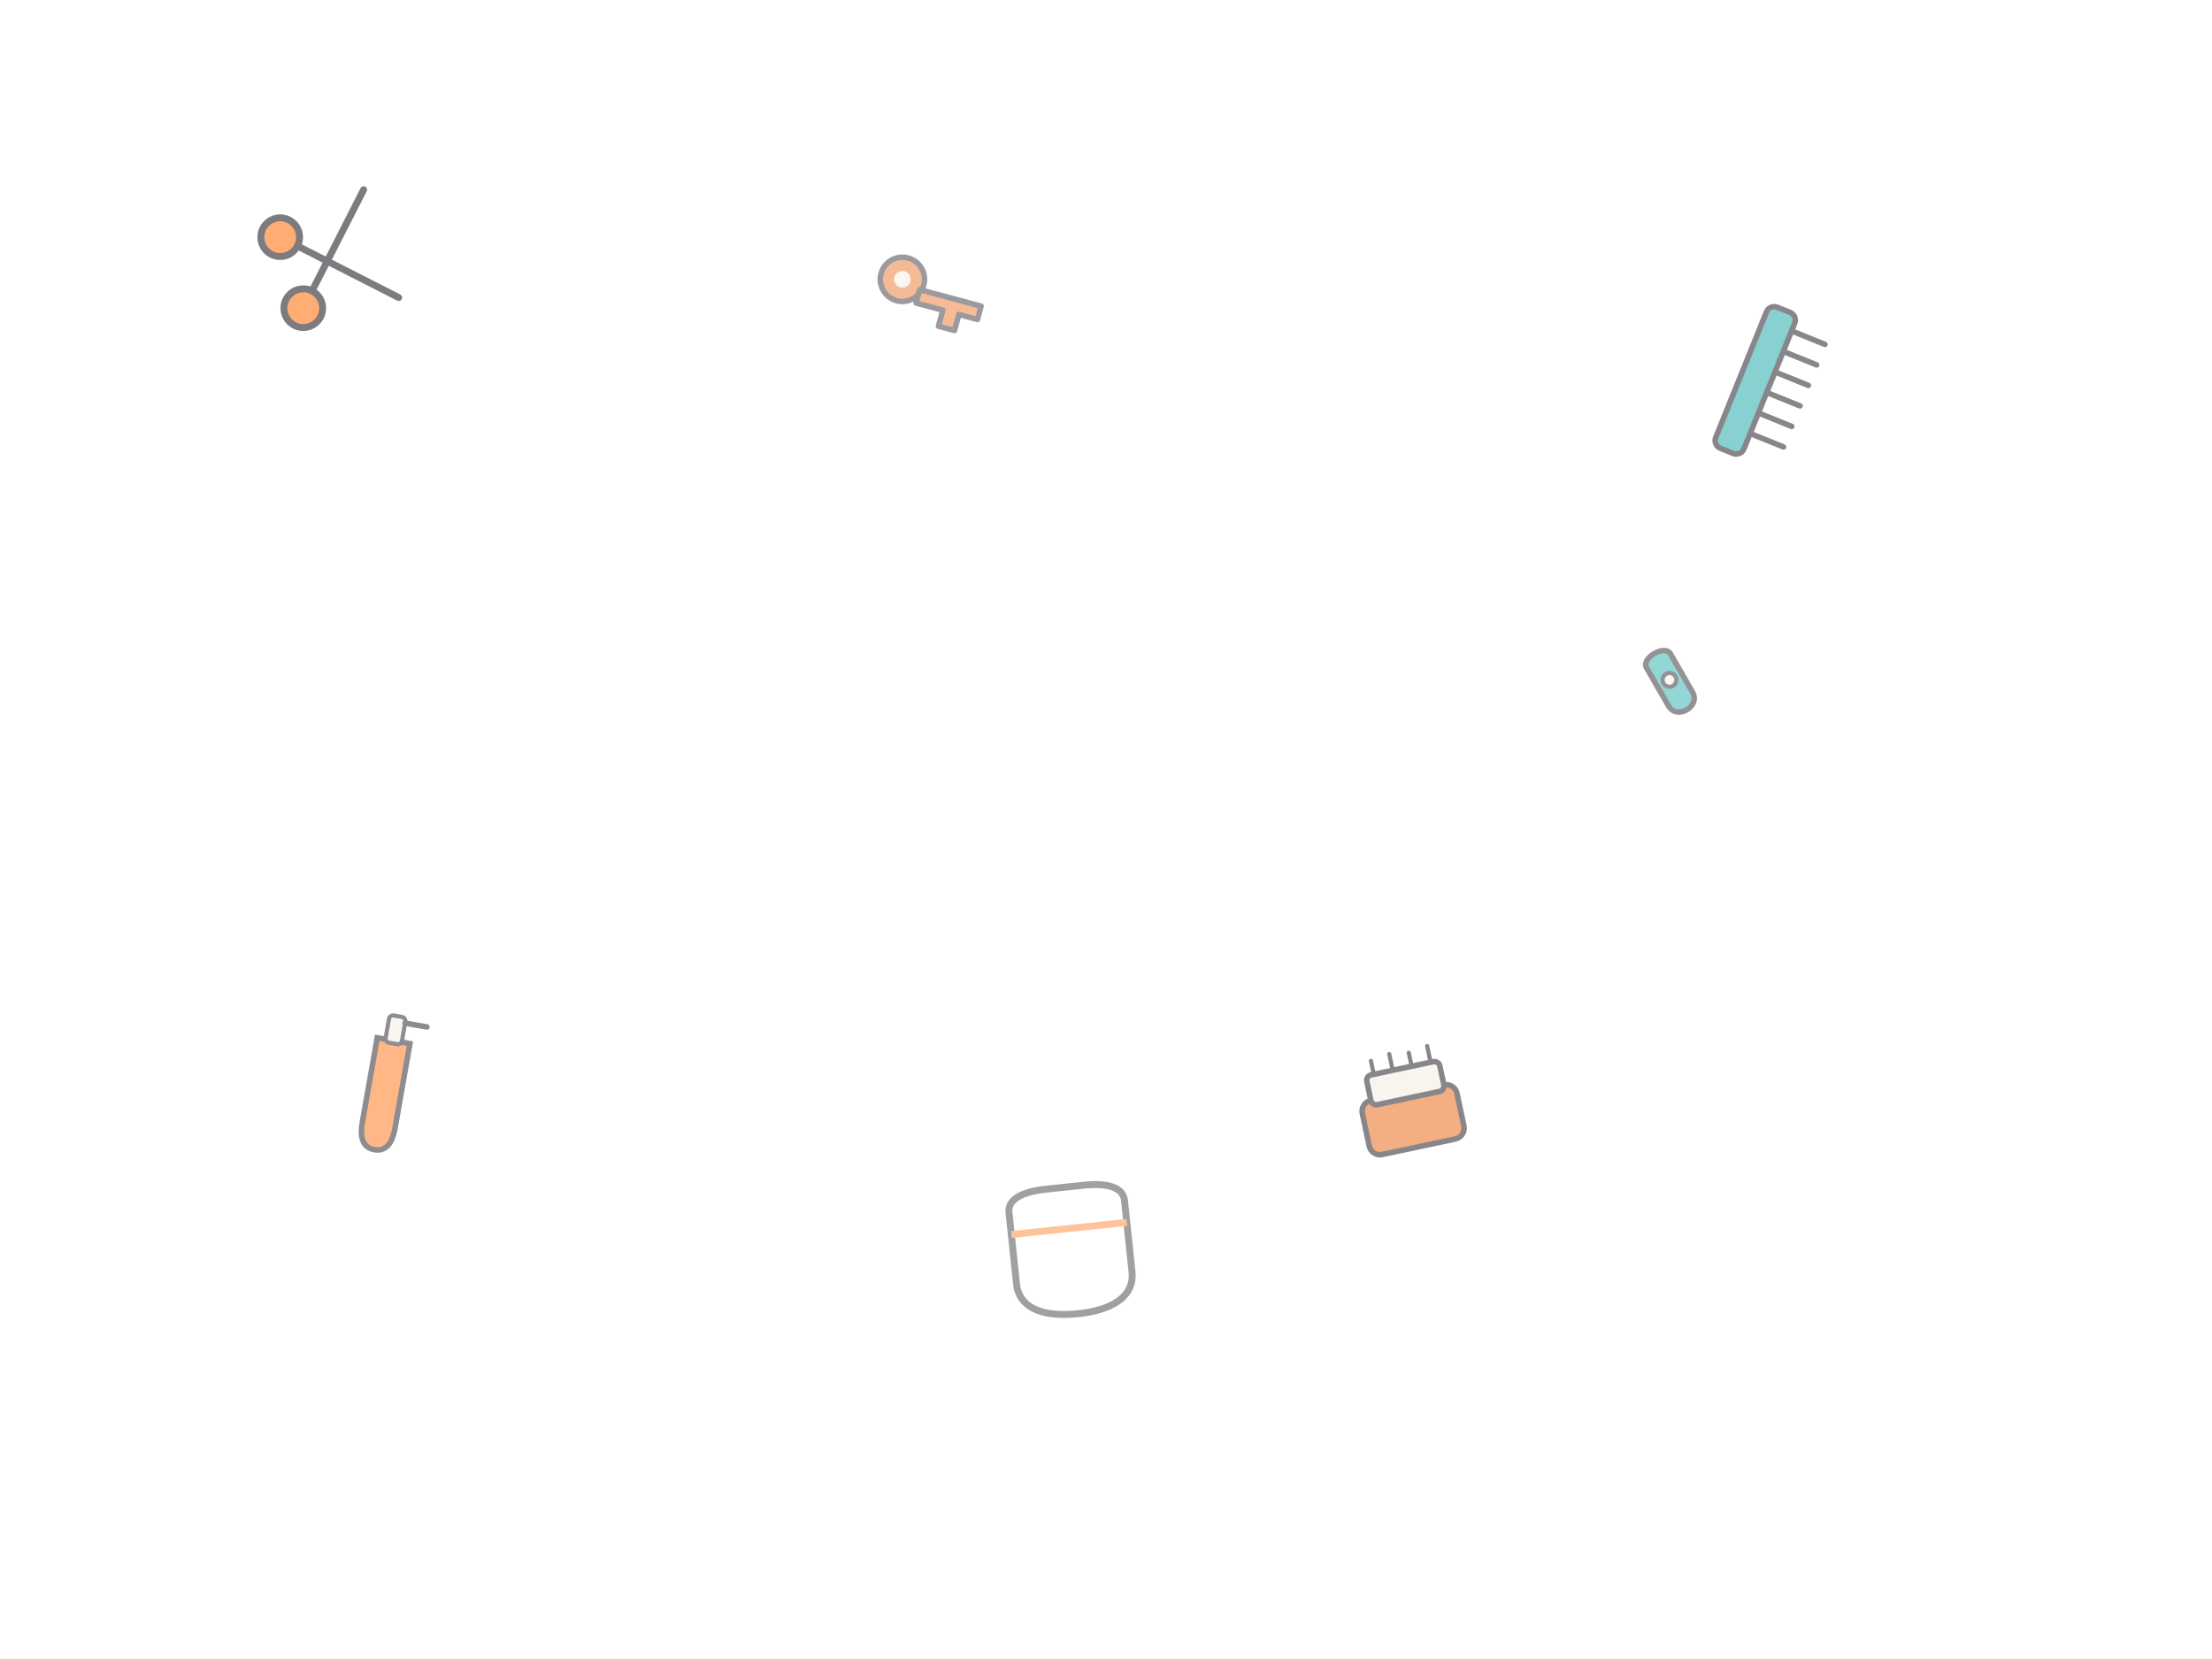
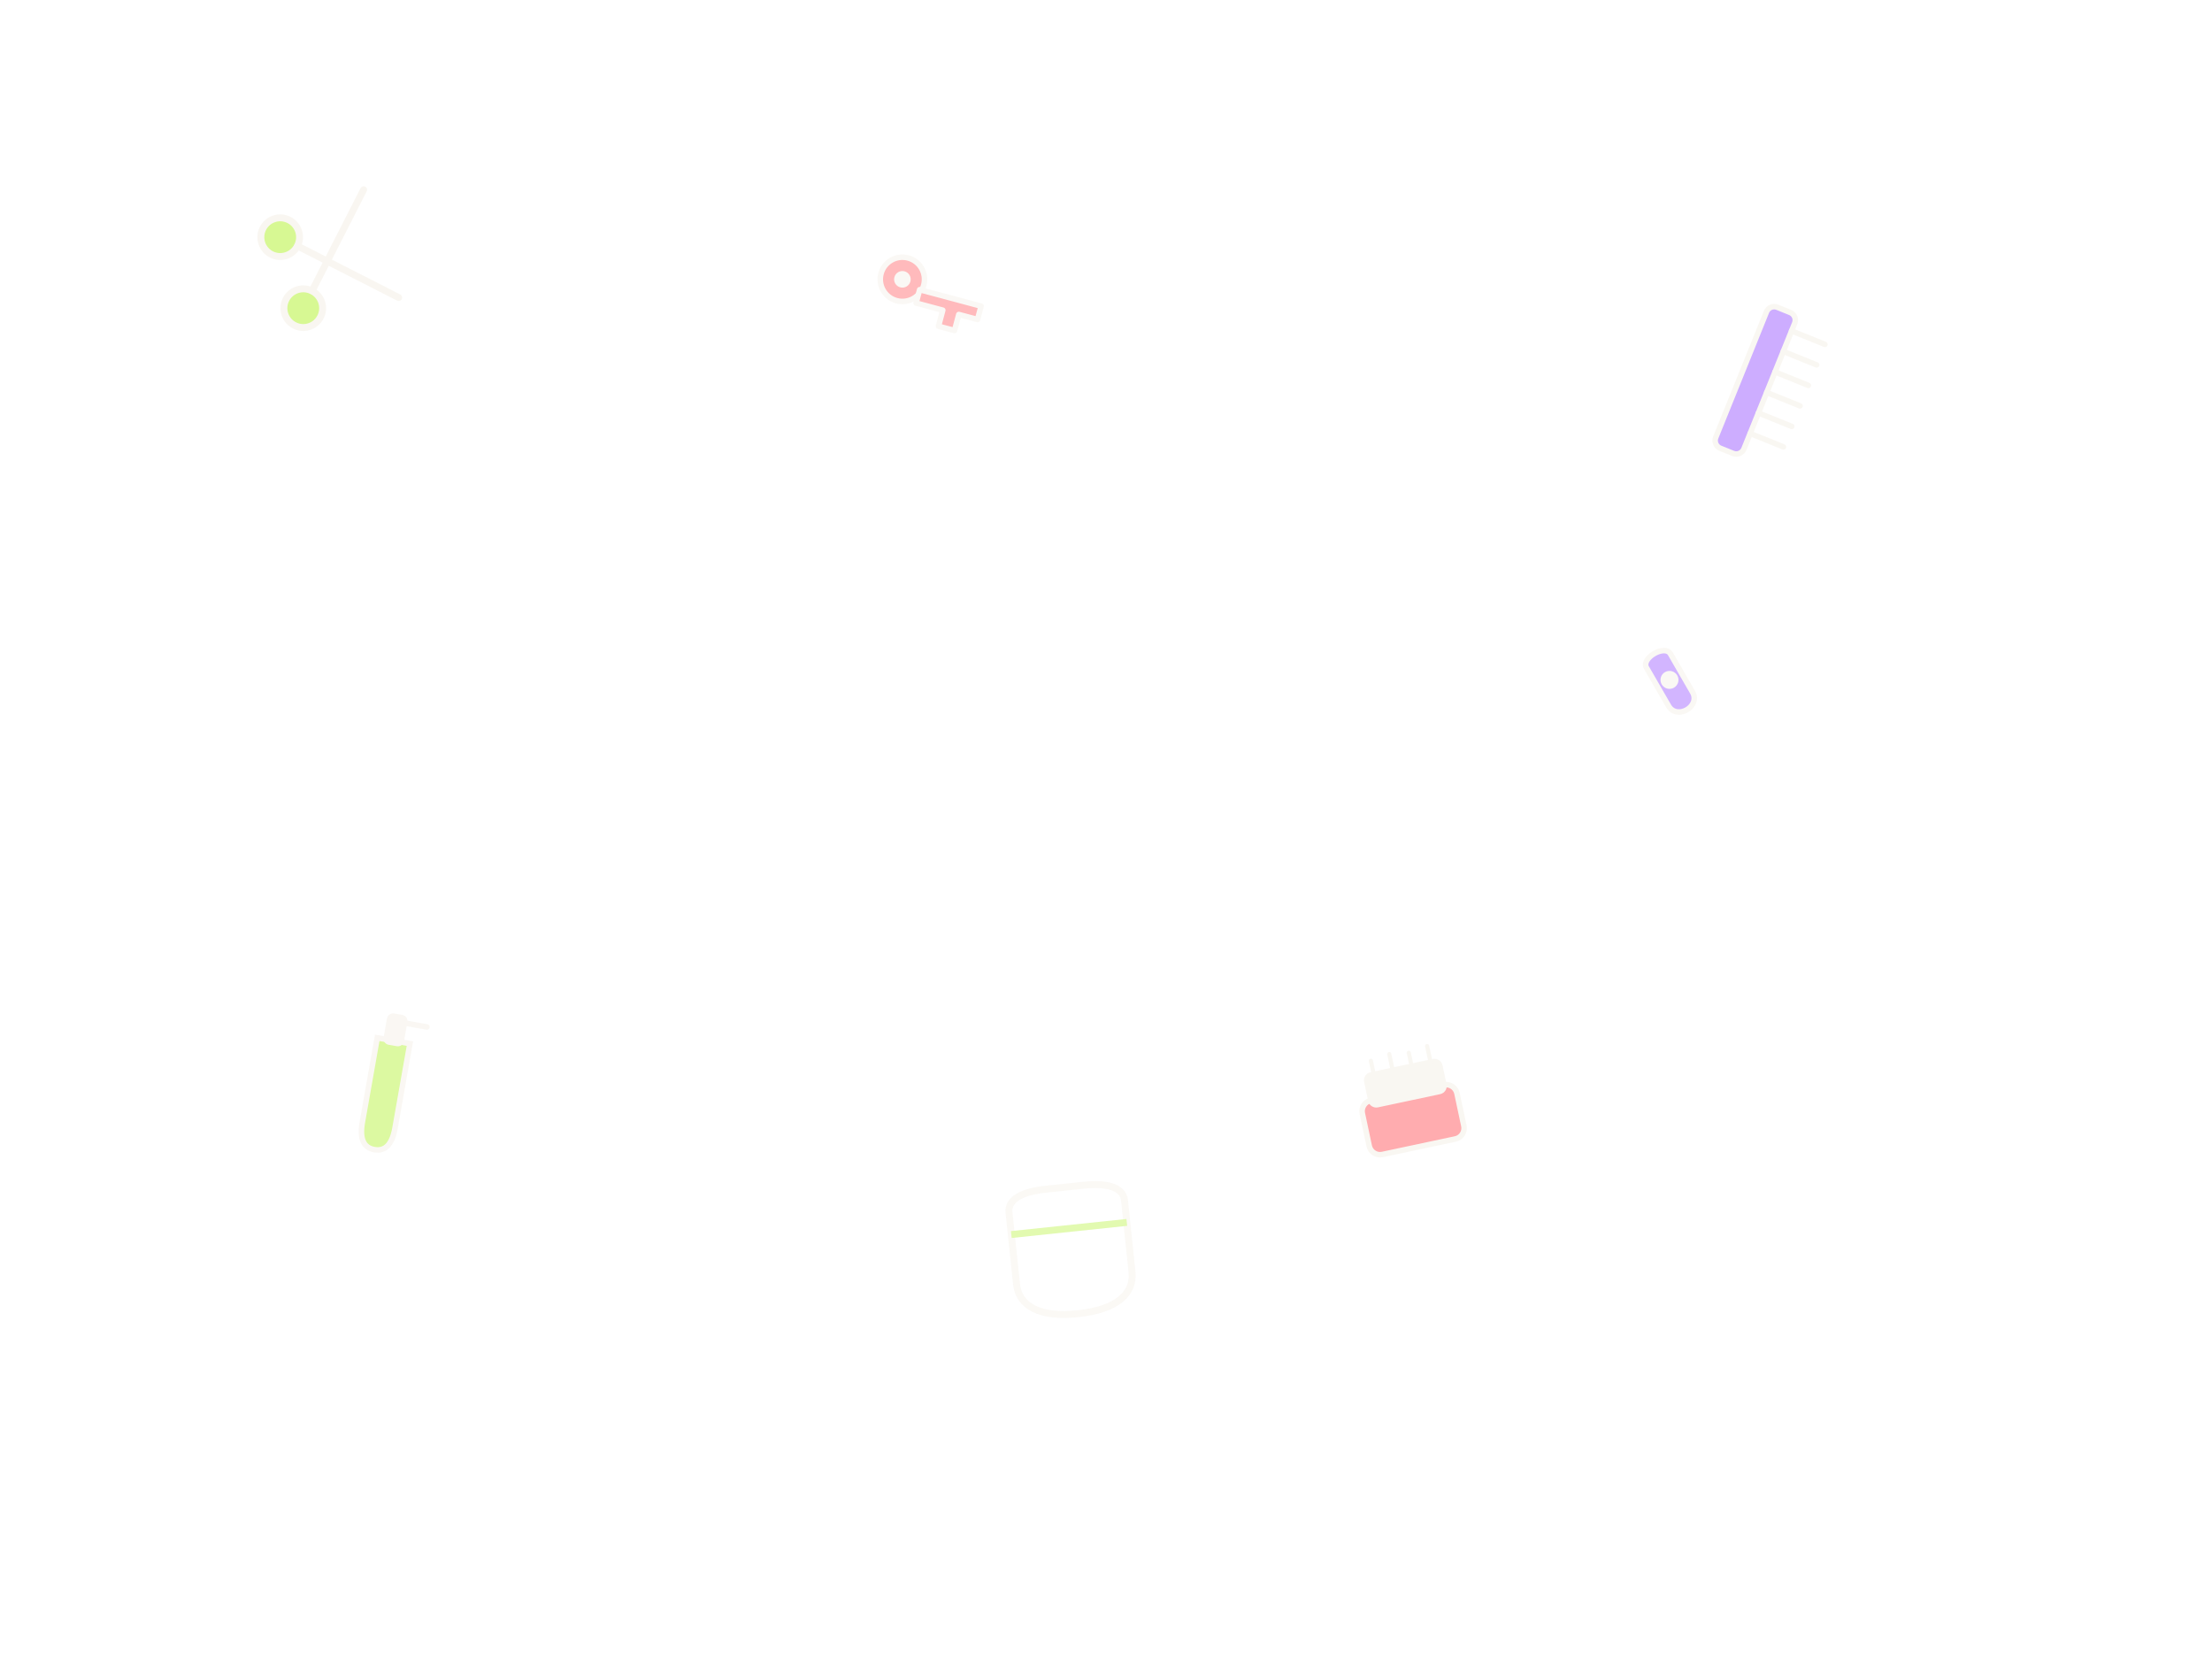
<svg xmlns="http://www.w3.org/2000/svg" width="1600" height="1200" viewBox="0 0 1600 1200" fill="none">
  <g transform="translate(180 160) rotate(-18)" opacity=".55">
-     <circle cx="18" cy="18" r="14" stroke="#120E17" stroke-width="5" fill="#FF6A00" />
-     <circle cx="18" cy="72" r="14" stroke="#120E17" stroke-width="5" fill="#FF6A00" />
-     <path d="M28 28 L86 86 M28 62 L86 4" stroke="#120E17" stroke-width="5" stroke-linecap="round" />
+     <circle cx="18" cy="18" r="14" stroke="#F4EFE6" stroke-width="5" fill="#B6F23A" />
+     <circle cx="18" cy="72" r="14" stroke="#F4EFE6" stroke-width="5" fill="#B6F23A" />
+     <path d="M28 28 L86 86 M28 62 L86 4" stroke="#F4EFE6" stroke-width="5" stroke-linecap="round" />
  </g>
  <g transform="translate(1280 220) rotate(22)" opacity=".5">
-     <rect x="0" y="0" width="22" height="110" rx="6" fill="#0FA3A3" stroke="#120E17" stroke-width="4" />
-     <path d="M22 12 H48 M22 28 H48 M22 44 H48 M22 60 H48 M22 76 H48 M22 92 H48" stroke="#120E17" stroke-width="4" stroke-linecap="round" />
+     <rect x="0" y="0" width="22" height="110" rx="6" fill="#9B5CFF" stroke="#F4EFE6" stroke-width="4" />
+     <path d="M22 12 H48 M22 28 H48 M22 44 H48 M22 60 H48 M22 76 H48 M22 92 H48" stroke="#F4EFE6" stroke-width="4" stroke-linecap="round" />
  </g>
  <g transform="translate(980 780) rotate(-12)" opacity=".5">
-     <rect x="0" y="18" width="70" height="40" rx="8" fill="#E85D04" stroke="#120E17" stroke-width="4" />
-     <rect x="8" y="0" width="54" height="22" rx="4" fill="#F3ECDE" stroke="#120E17" stroke-width="4" />
-     <path d="M14 0 V-10 M28 0 V-12 M42 0 V-10 M56 0 V-12" stroke="#120E17" stroke-width="3" stroke-linecap="round" />
+     <rect x="0" y="18" width="70" height="40" rx="8" fill="#FF5A5F" stroke="#F4EFE6" stroke-width="4" />
+     <rect x="8" y="0" width="54" height="22" rx="4" fill="#F4EFE6" stroke="#F4EFE6" stroke-width="4" />
+     <path d="M14 0 V-10 M28 0 V-12 M42 0 V-10 M56 0 V-12" stroke="#F4EFE6" stroke-width="3" stroke-linecap="round" />
  </g>
  <g transform="translate(260 720) rotate(10)" opacity=".48">
-     <path d="M18 28 H42 V90 Q42 108 30 108 H30 Q18 108 18 90 Z" fill="#FF6A00" stroke="#120E17" stroke-width="4" />
-     <rect x="24" y="10" width="12" height="20" rx="3" fill="#F3ECDE" stroke="#120E17" stroke-width="3" />
-     <path d="M36 14 H52" stroke="#120E17" stroke-width="4" stroke-linecap="round" />
+     <path d="M18 28 H42 V90 Q42 108 30 108 H30 Q18 108 18 90 Z" fill="#B6F23A" stroke="#F4EFE6" stroke-width="4" />
+     <rect x="24" y="10" width="12" height="20" rx="3" fill="#F4EFE6" stroke="#F4EFE6" stroke-width="3" />
+     <path d="M36 14 H52" stroke="#F4EFE6" stroke-width="4" stroke-linecap="round" />
  </g>
  <g transform="translate(1180 480) rotate(-30)" opacity=".45">
-     <path d="M8 8 C8 0 28 0 28 8 V40 C28 52 8 52 8 40 Z" fill="#0FA3A3" stroke="#120E17" stroke-width="4" />
-     <circle cx="18" cy="24" r="5" fill="#F3ECDE" stroke="#120E17" stroke-width="3" />
+     <path d="M8 8 C8 0 28 0 28 8 V40 C28 52 8 52 8 40 Z" fill="#9B5CFF" stroke="#F4EFE6" stroke-width="4" />
+     <circle cx="18" cy="24" r="5" fill="#F4EFE6" stroke="#F4EFE6" stroke-width="3" />
  </g>
  <g transform="translate(640 180) rotate(15)" opacity=".42">
-     <circle cx="18" cy="18" r="16" fill="#E85D04" stroke="#120E17" stroke-width="4" />
-     <circle cx="18" cy="18" r="6" fill="#F3ECDE" />
-     <path d="M32 22 H78 V32 H64 V44 H52 V32 H32 Z" fill="#E85D04" stroke="#120E17" stroke-width="4" stroke-linejoin="round" />
+     <circle cx="18" cy="18" r="16" fill="#FF5A5F" stroke="#F4EFE6" stroke-width="4" />
+     <circle cx="18" cy="18" r="6" fill="#F4EFE6" />
+     <path d="M32 22 H78 V32 H64 V44 H52 V32 H32 Z" fill="#FF5A5F" stroke="#F4EFE6" stroke-width="4" stroke-linejoin="round" />
  </g>
  <g transform="translate(720 860) rotate(-6)" opacity=".4">
-     <path d="M8 18 C8 8 20 4 36 4 H64 C80 4 92 8 92 18 V70 C92 86 78 96 50 96 C22 96 8 86 8 70 Z" fill="none" stroke="#120E17" stroke-width="5" />
-     <path d="M8 34 H92" stroke="#FF6A00" stroke-width="5" />
+     <path d="M8 18 C8 8 20 4 36 4 H64 C80 4 92 8 92 18 V70 C92 86 78 96 50 96 C22 96 8 86 8 70 Z" fill="none" stroke="#F4EFE6" stroke-width="5" />
+     <path d="M8 34 H92" stroke="#B6F23A" stroke-width="5" />
  </g>
</svg>
